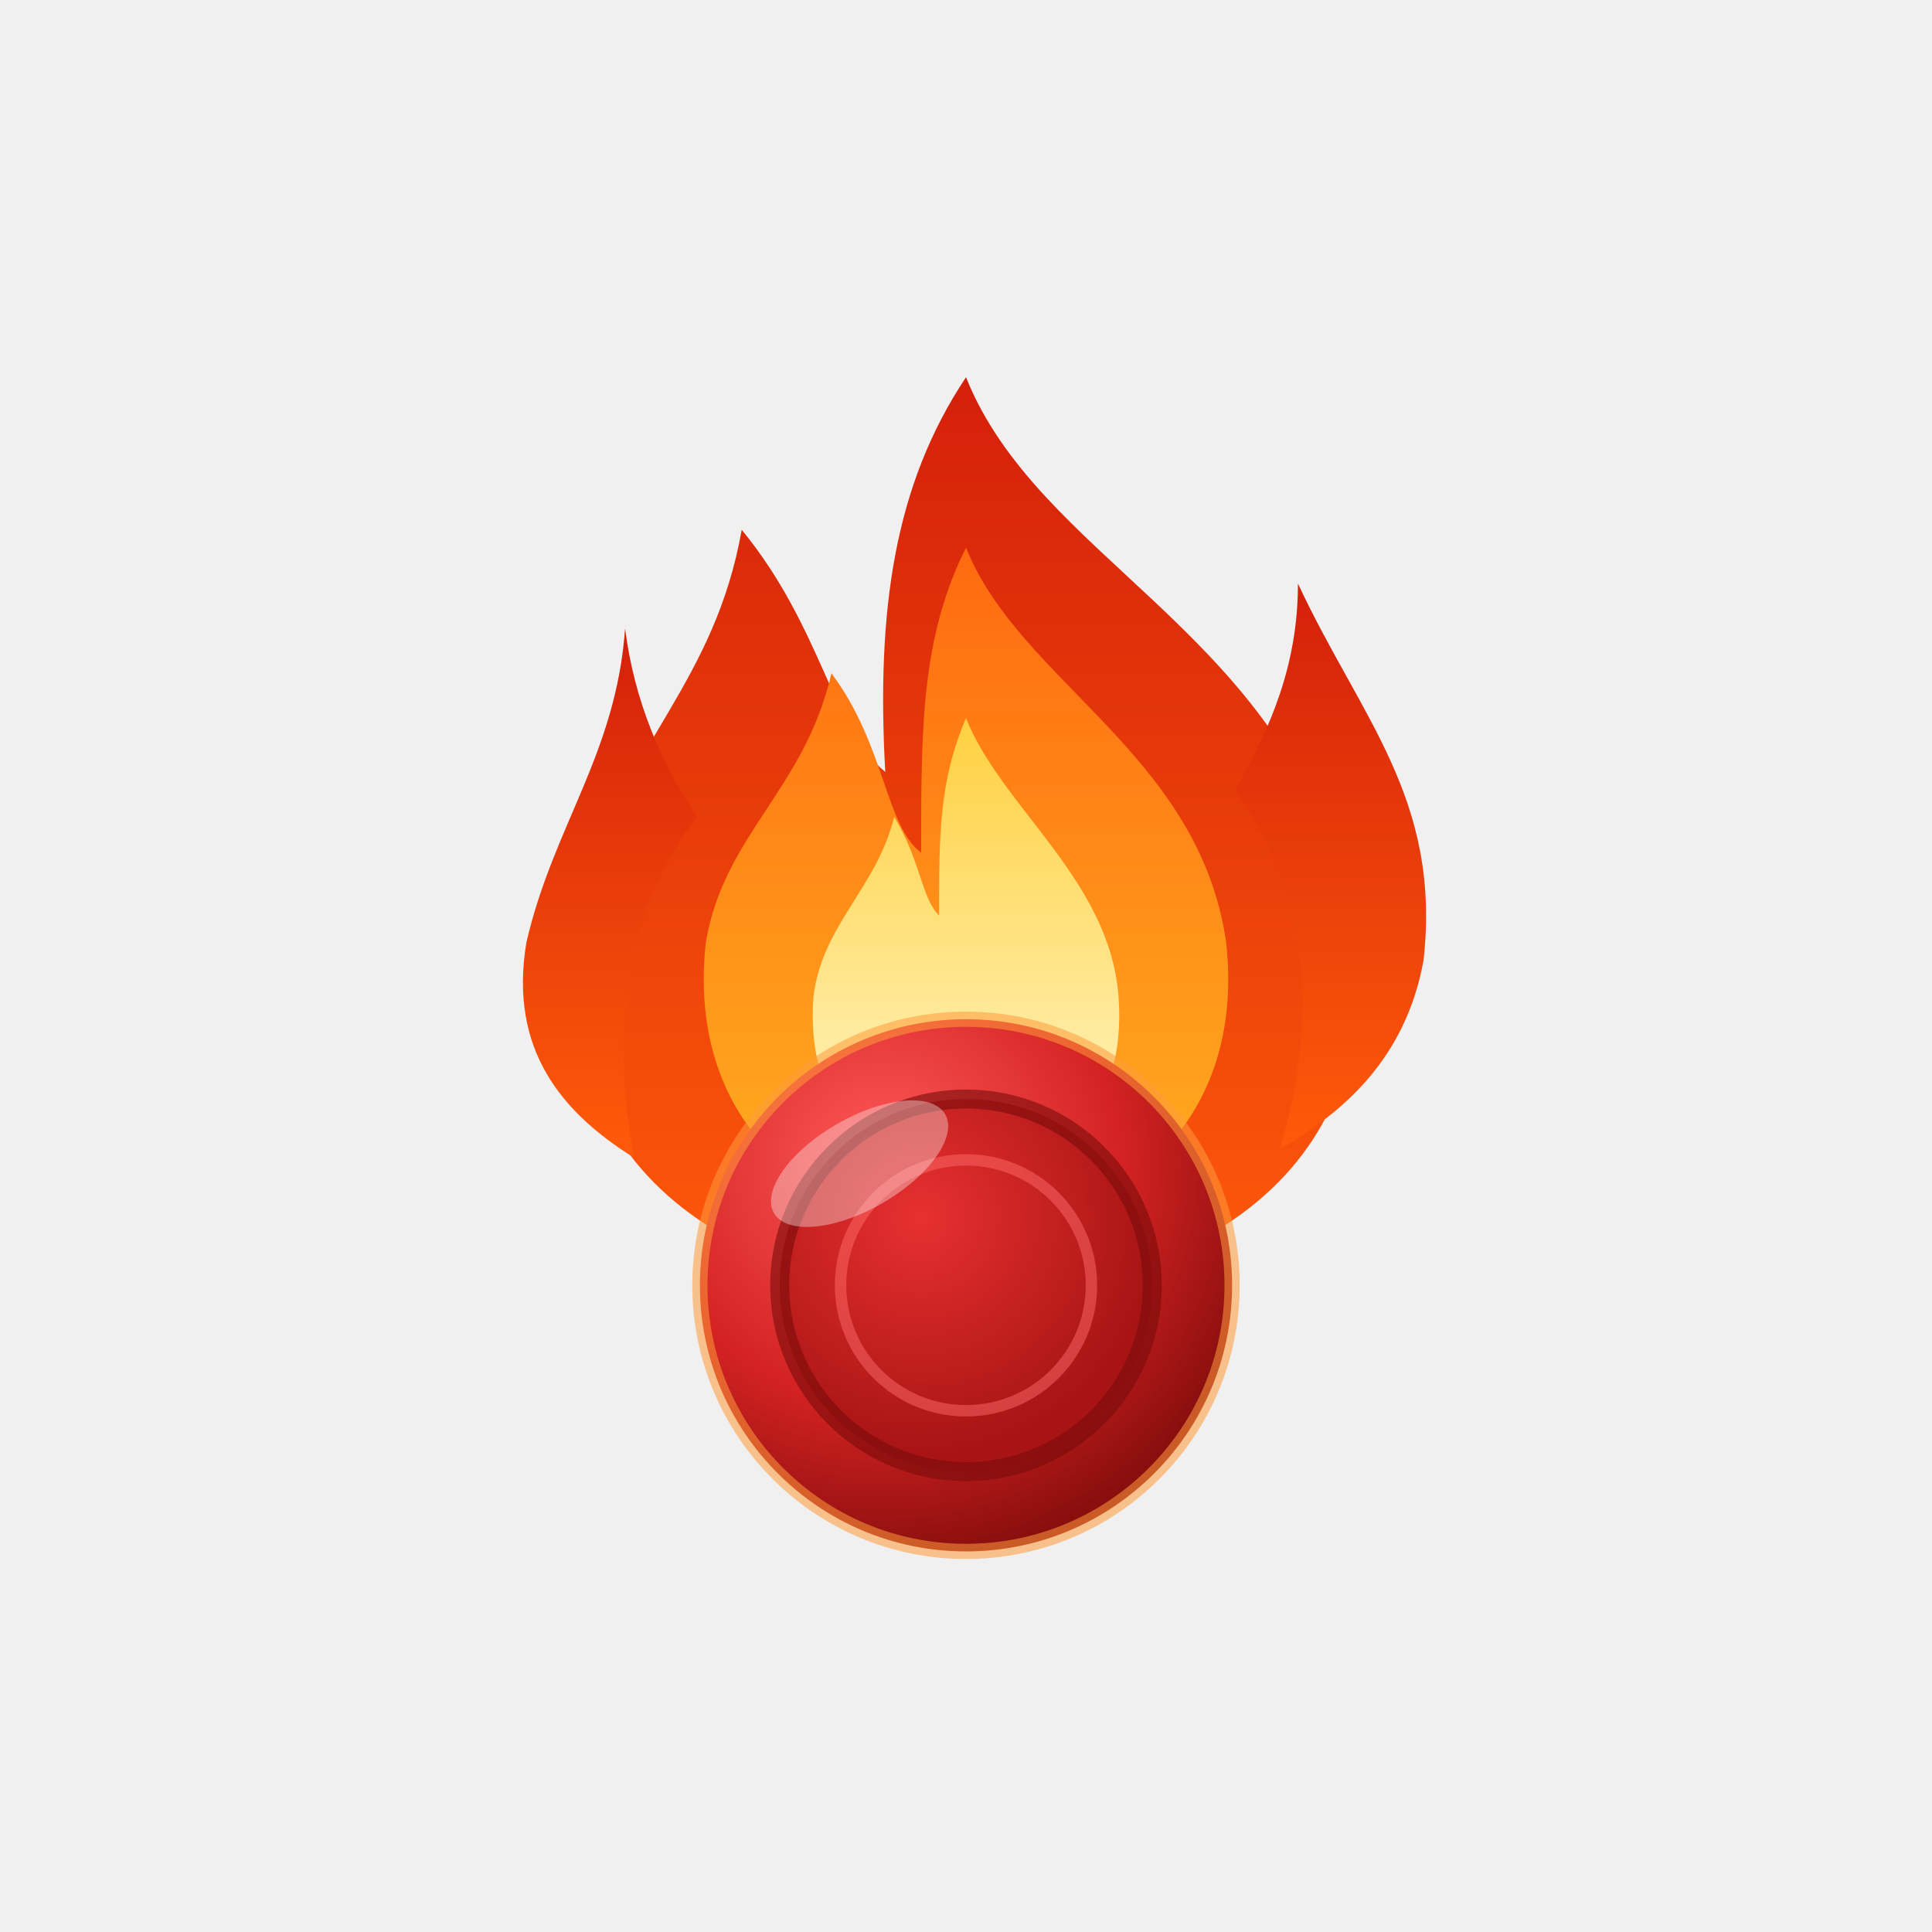
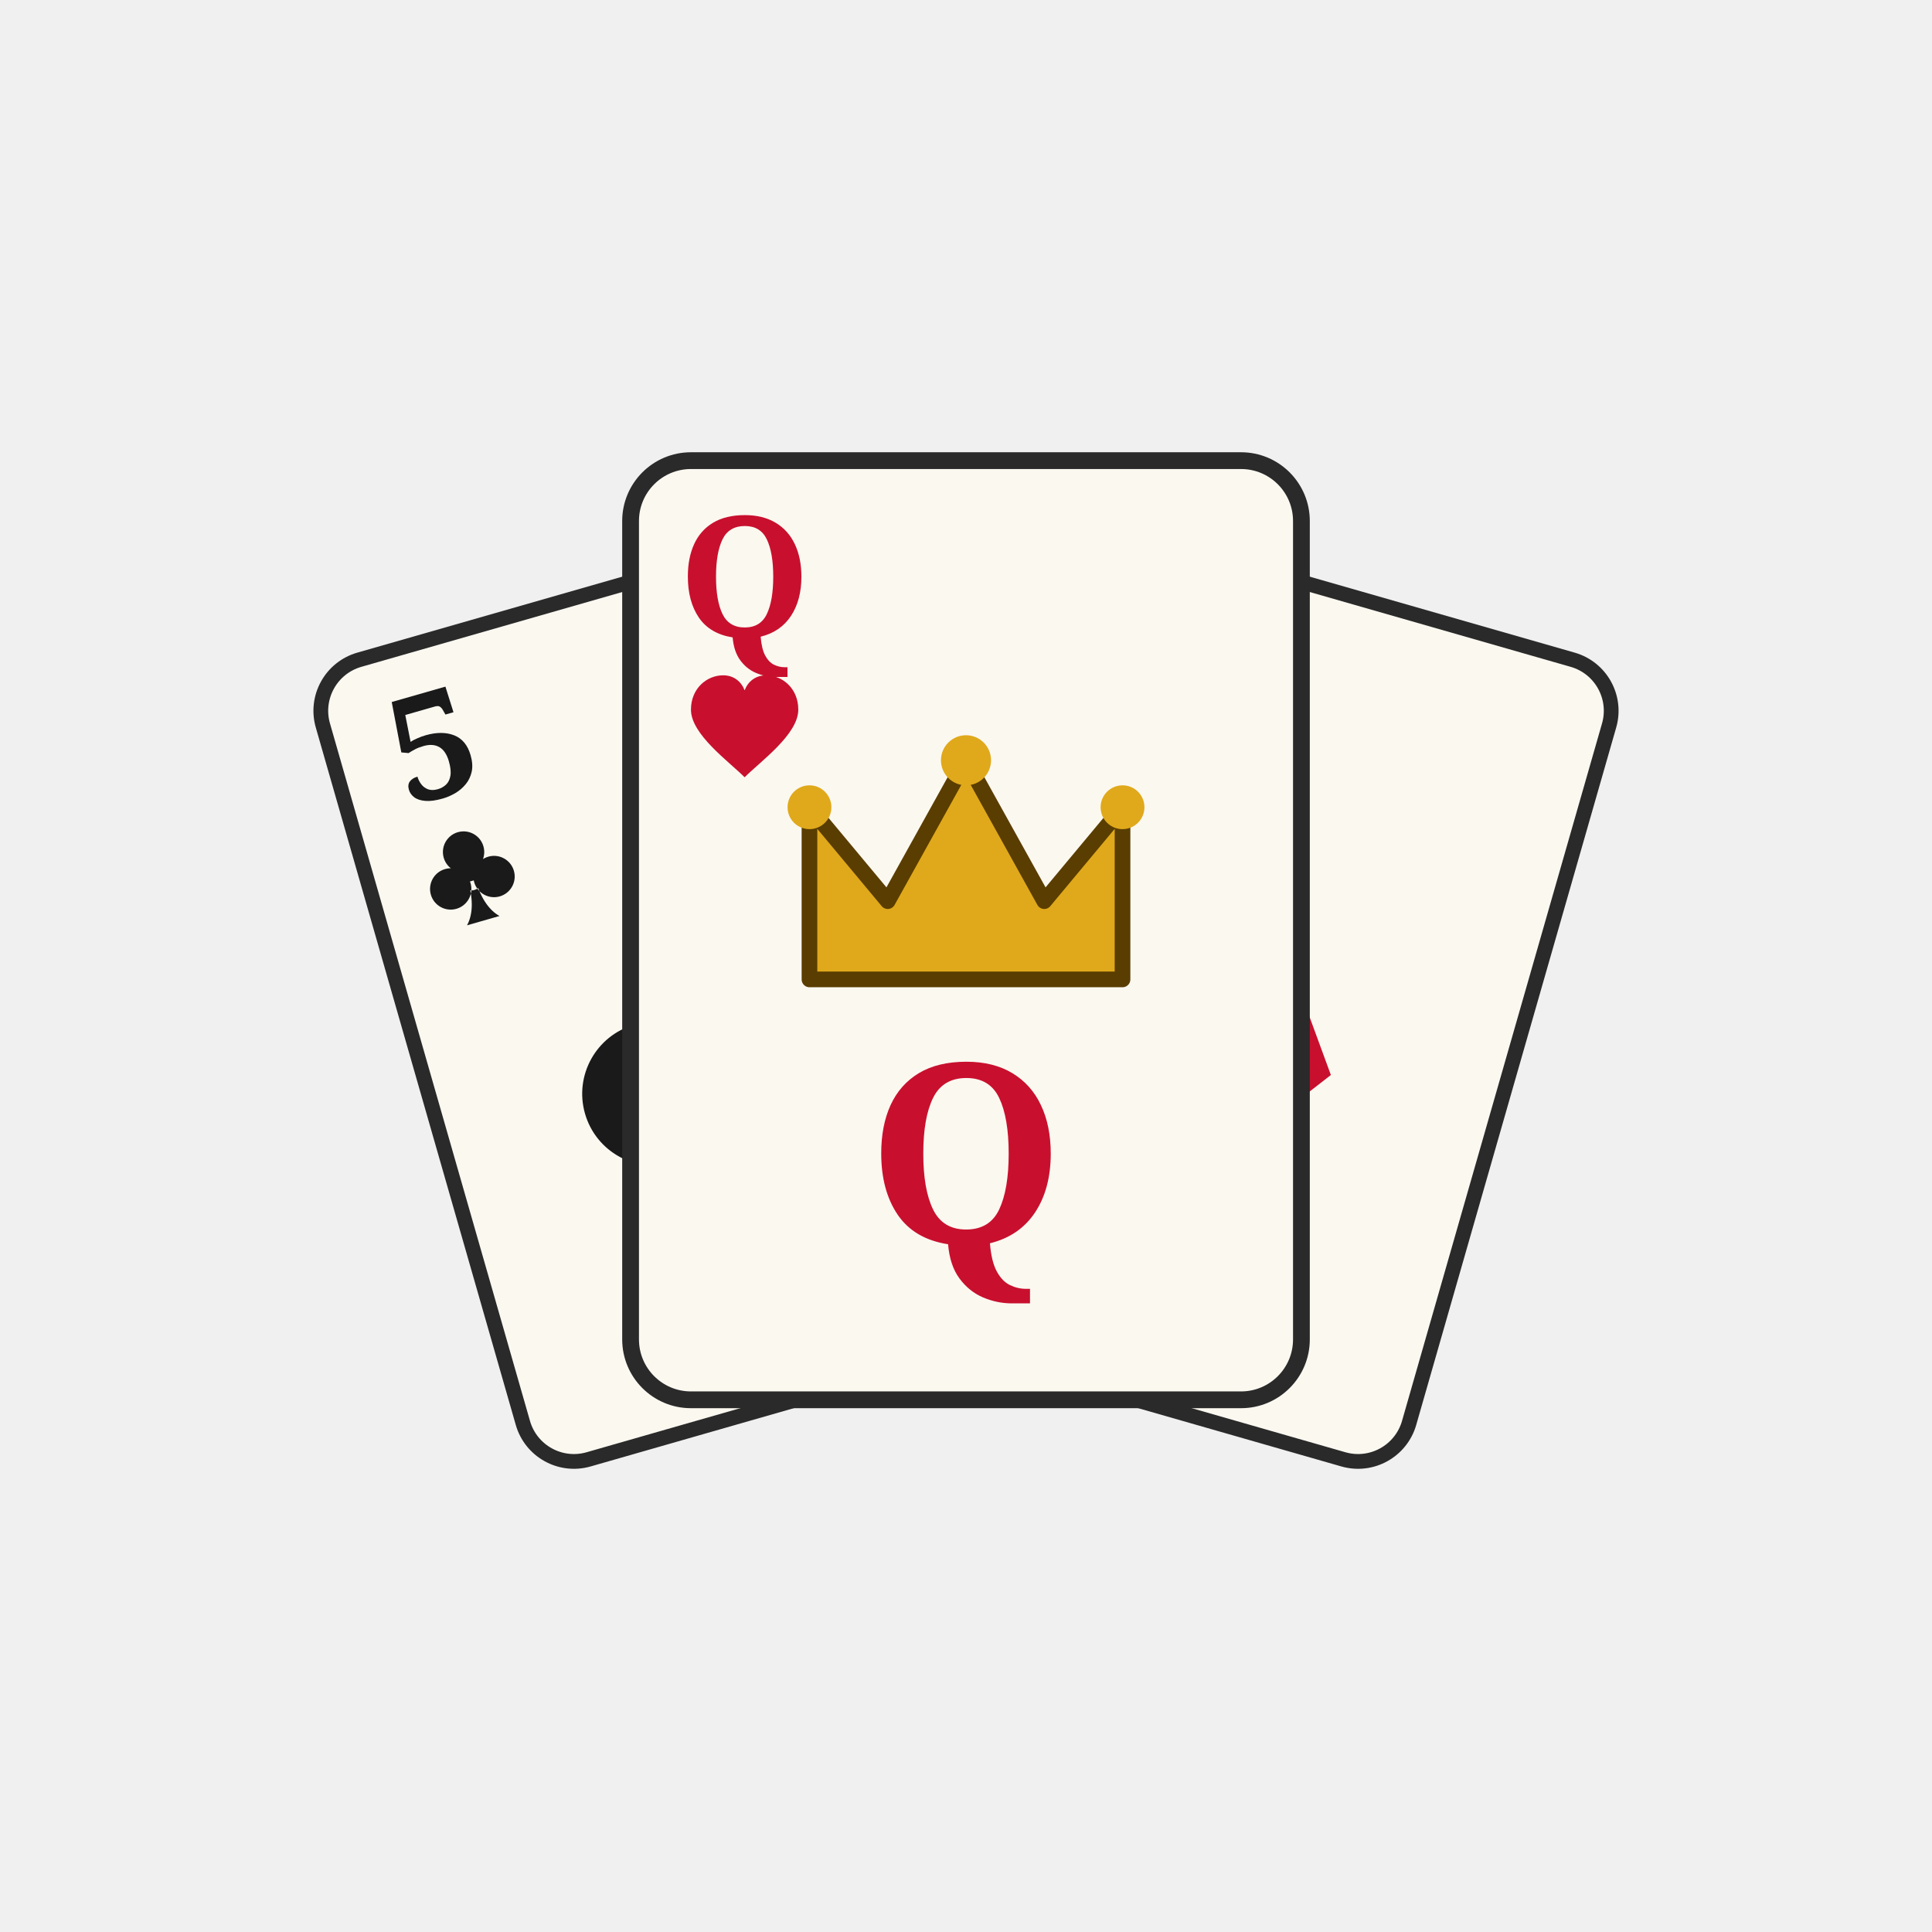
<svg xmlns="http://www.w3.org/2000/svg" width="432" height="432" viewBox="0 0 432 432">
-   <defs>
-     <linearGradient id="flameOuter" x1="0" y1="1" x2="0" y2="0">
-       <stop offset="0" stop-color="#ff5a0a" />
-       <stop offset="1" stop-color="#d4200a" />
-     </linearGradient>
-     <linearGradient id="flameMid" x1="0" y1="1" x2="0" y2="0">
-       <stop offset="0" stop-color="#ffb020" />
-       <stop offset="1" stop-color="#ff6a10" />
-     </linearGradient>
-     <linearGradient id="flameCore" x1="0" y1="1" x2="0" y2="0">
-       <stop offset="0" stop-color="#fff6c8" />
-       <stop offset="1" stop-color="#ffd040" />
-     </linearGradient>
-     <radialGradient id="disc" cx="194" cy="252" r="105" gradientUnits="userSpaceOnUse">
-       <stop offset="0" stop-color="#ff5a5a" />
-       <stop offset="0.6" stop-color="#d42222" />
-       <stop offset="1" stop-color="#8a0e0e" />
-     </radialGradient>
-     <radialGradient id="face" cx="204" cy="266" r="62" gradientUnits="userSpaceOnUse">
-       <stop offset="0" stop-color="#e83030" />
-       <stop offset="1" stop-color="#a81414" />
-     </radialGradient>
-   </defs>
-   <g transform="translate(216 216) scale(0.85) translate(-216 -200)">
-     <g transform="translate(216 300) scale(1.18) translate(-216 -300)">
-       <path fill="url(#flameOuter)" d="M216 84 C232 124 284 140 300 196 C312 240 292 284 216 290 C140 284 120 240 132 196 C140 166 160 152 166 118 C184 140 186 162 198 172 C196 136 200 108 216 84 Z" />
-       <path fill="url(#flameOuter)" d="M290 130 C304 160 322 178 318 214 C314 236 300 248 286 256 C296 222 290 196 276 176 C284 162 290 148 290 130 Z" />
-       <path fill="url(#flameOuter)" d="M140 140 C138 168 124 184 118 210 C114 234 126 248 142 258 C136 226 142 200 156 182 C148 170 142 156 140 140 Z" />
-       <path fill="url(#flameMid)" d="M216 122 C228 152 268 168 274 210 C278 246 256 272 216 274 C176 272 154 246 158 210 C162 186 180 176 186 150 C198 166 198 184 206 190 C206 162 206 142 216 122 Z" />
-       <path fill="url(#flameCore)" d="M216 160 C224 180 248 196 250 222 C252 248 236 262 216 262 C196 262 180 248 182 222 C184 206 196 198 200 182 C206 192 206 200 210 204 C210 186 210 174 216 160 Z" />
+   <g transform="translate(216 216)">
+     <g transform="translate(-58 6) rotate(-16)">
+       <rect x="-66" y="-93" width="132" height="186" rx="11.88" fill="#fbf8f0" stroke="#2a2a2a" stroke-width="3.3" />
+       <text x="-43.56" y="-58.35" font-family="Georgia,serif" font-weight="bold" font-size="33" fill="#1a1a1a" text-anchor="middle">5</text>
+       <path transform="translate(-43.56 -40.2) scale(0.21)" d="M-4,8 C-4,30 -10,44 -18,52 L18,52 C10,44 4,30 4,8 Z M0,-46 A22,22 0 1 1 -0.01,-46 Z M-24,-12 A22,22 0 1 1 -24.01,-12 Z M24,-12 A22,22 0 1 1 23.99,-12 Z M0,-6 A12,12 0 1 1 -0.01,-6 Z" fill="#1a1a1a" />
+       <path transform="translate(0 11.16) scale(0.73)" d="M-4,8 C-4,30 -10,44 -18,52 L18,52 C10,44 4,30 4,8 Z M0,-46 A22,22 0 1 1 -0.01,-46 Z M-24,-12 A22,22 0 1 1 -24.01,-12 Z M24,-12 A22,22 0 1 1 23.99,-12 Z M0,-6 A12,12 0 1 1 -0.01,-6 Z" fill="#1a1a1a" />
    </g>
-     <circle cx="216" cy="284" r="70" fill="url(#disc)" />
-     <circle cx="216" cy="284" r="70" fill="none" stroke="#ff9a3a" stroke-width="4" opacity="0.55" />
-     <circle cx="216" cy="284" r="49" fill="url(#face)" />
-     <circle cx="216" cy="284" r="49" fill="none" stroke="#7a0a0a" stroke-width="5" opacity="0.6" />
-     <circle cx="216" cy="284" r="33" fill="none" stroke="#ff6a6a" stroke-width="3" opacity="0.5" />
-     <ellipse cx="188" cy="252" rx="26" ry="12" fill="#ffffff" opacity="0.35" transform="rotate(-30 188 252)" />
+     <g transform="translate(58 6) rotate(16)">
+       <rect x="-66" y="-93" width="132" height="186" rx="11.88" fill="#fbf8f0" stroke="#2a2a2a" stroke-width="3.3" />
+       <text x="-43.56" y="-58.35" font-family="Georgia,serif" font-weight="bold" font-size="33" fill="#c8102e" text-anchor="middle">5</text>
+       <path transform="translate(-43.56 -40.2) scale(0.21)" d="M0,-52 L38,0 L0,52 L-38,0 Z" fill="#c8102e" />
+       <path transform="translate(0 11.16) scale(0.73)" d="M0,-52 L38,0 L0,52 L-38,0 Z" fill="#c8102e" />
+     </g>
+     <g transform="translate(0 -8) rotate(0)">
+       <rect x="-75" y="-105" width="150" height="210" rx="13.5" fill="#fbf8f0" stroke="#2a2a2a" stroke-width="3.75" />
+       <text x="-49.5" y="-65.63" font-family="Georgia,serif" font-weight="bold" font-size="37.5" fill="#c8102e" text-anchor="middle">Q</text>
+       <path transform="translate(-49.5 -45) scale(0.24)" d="M0,45 C-15,30 -50,5 -50,-18 C-50,-38 -35,-50 -20,-50 C-10,-50 -3,-44 0,-36 C3,-44 10,-50 20,-50 C35,-50 50,-38 50,-18 C50,5 15,30 0,45 Z" fill="#c8102e" />
+       <path transform="translate(0 -10) scale(0.7)" d="M-50,30 L-50,-25 L-25,5 L0,-40 L25,5 L50,-25 L50,30 Z" fill="#e0a91b" stroke="#5a3d00" stroke-width="5" stroke-linejoin="round" />
+       <circle cx="0" cy="-38" r="5.6" fill="#e0a91b" />
+       <circle cx="-35" cy="-27.5" r="4.9" fill="#e0a91b" />
+       <circle cx="35" cy="-27.5" r="4.9" fill="#e0a91b" />
+       <text x="0" y="70" font-family="Georgia,serif" font-weight="bold" font-size="56" fill="#c8102e" text-anchor="middle">Q</text>
+     </g>
  </g>
</svg>
